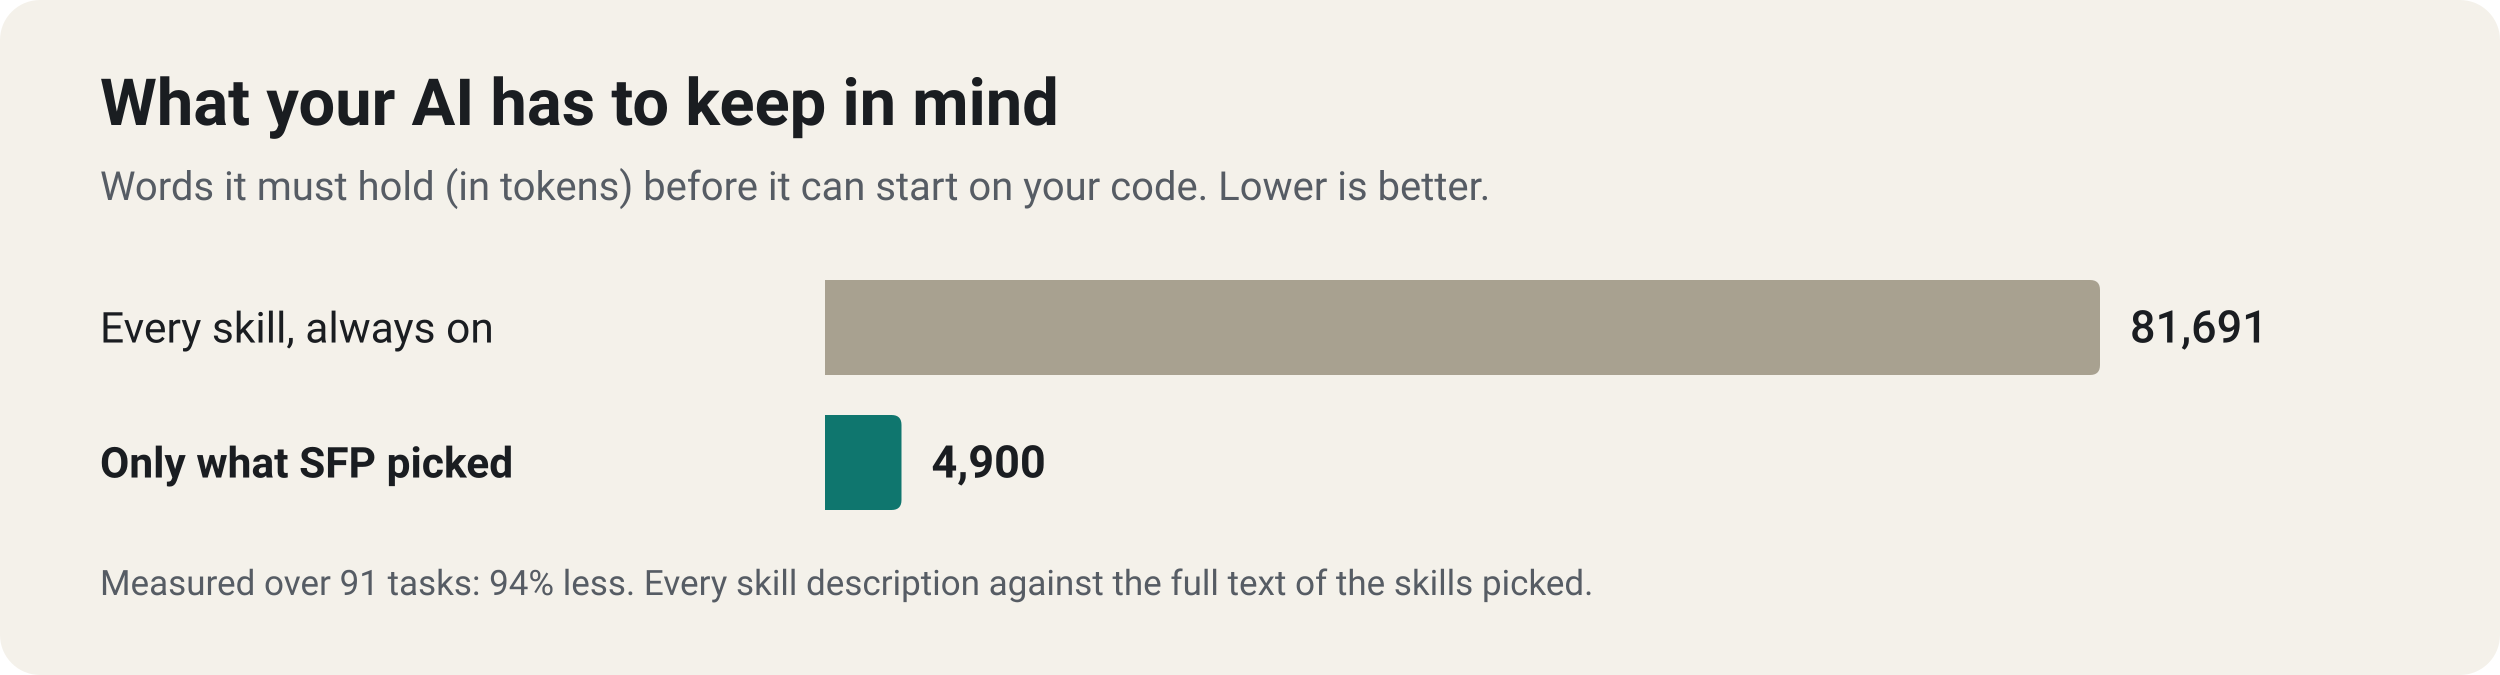
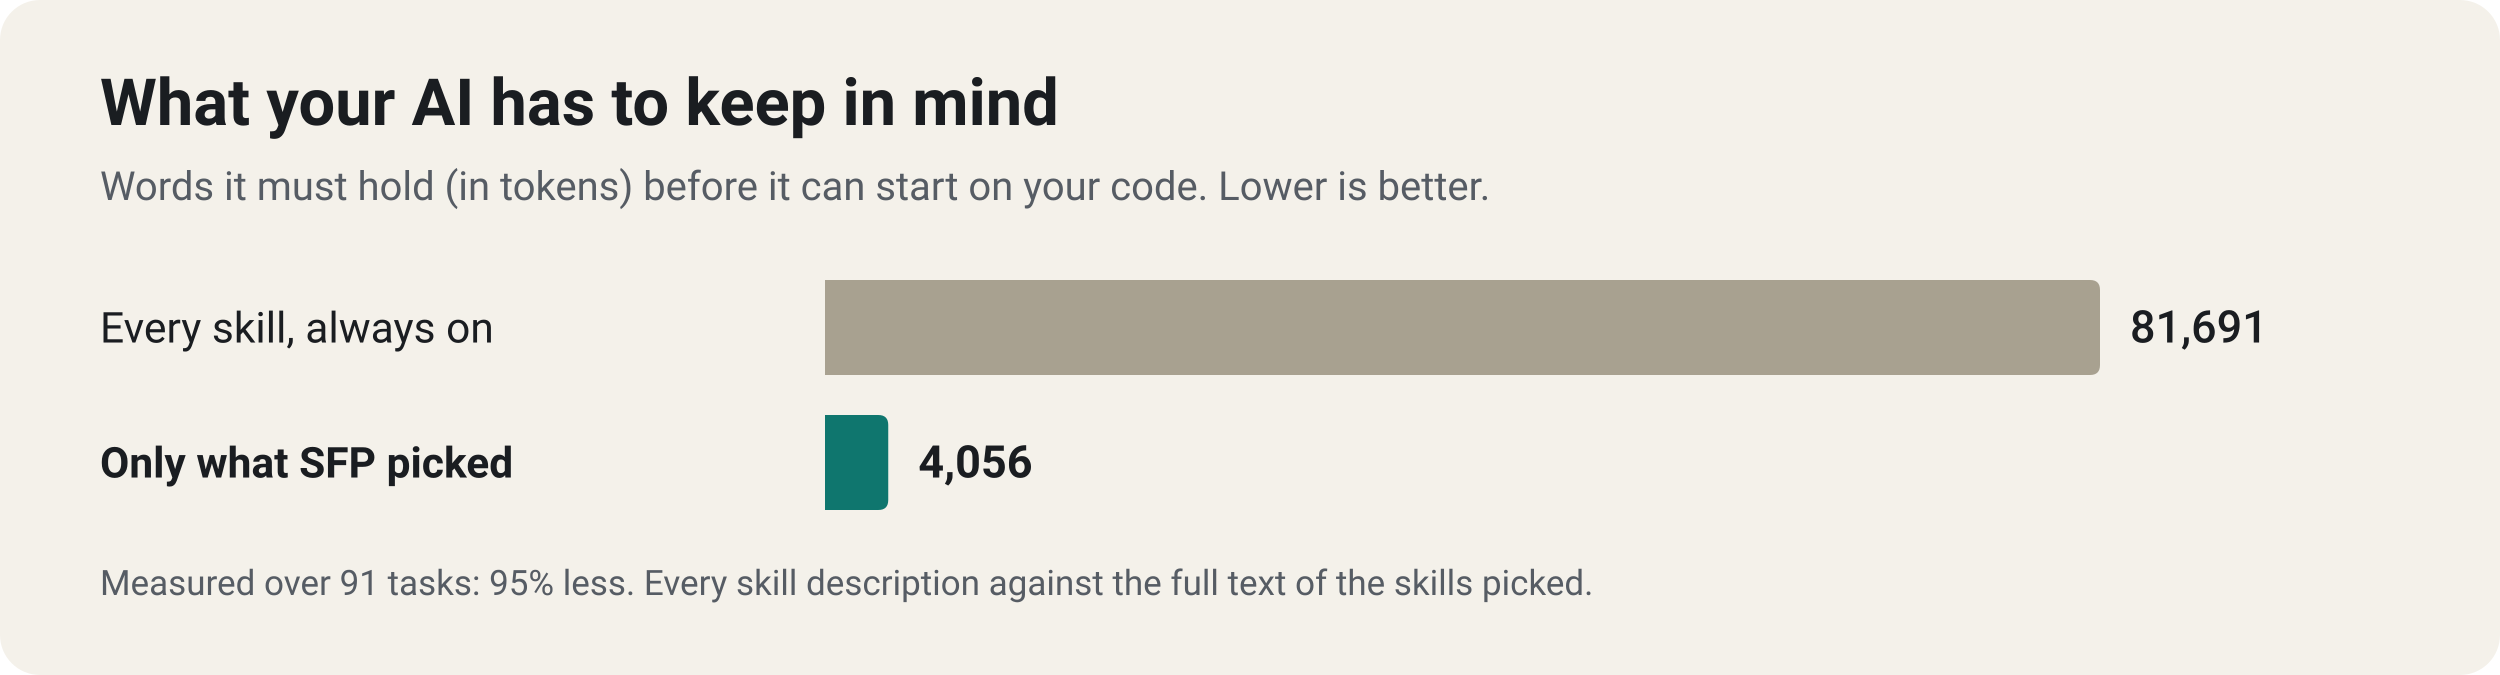
<svg xmlns="http://www.w3.org/2000/svg" width="1000" height="270" viewBox="0 0 1000 270" role="img" aria-labelledby="t d">
  <rect width="1000" height="270" rx="16" fill="#f4f1ea" />
  <text x="40" y="50" font-family="ui-sans-serif, system-ui, -apple-system, 'Segoe UI', Roboto, 'Helvetica Neue', Arial, sans-serif" font-size="26" font-weight="700" fill="#1a1d21" text-anchor="start">What your AI has to keep in mind</text>
  <text x="40" y="80" font-family="ui-sans-serif, system-ui, -apple-system, 'Segoe UI', Roboto, 'Helvetica Neue', Arial, sans-serif" font-size="16" font-weight="400" fill="#565c64" text-anchor="start">Words it must hold (in tokens) before it can start on your code. Lower is better.</text>
  <text x="40" y="137.0" font-family="ui-sans-serif, system-ui, -apple-system, 'Segoe UI', Roboto, 'Helvetica Neue', Arial, sans-serif" font-size="17" font-weight="400" fill="#1a1d21" text-anchor="start">Every skill, always on</text>
  <path d="M330.0 112.0 H836.0 Q840.0 112.0 840.0 116.0 V146.0 Q840.0 150.0 836.0 150.0 H330.0 Z" fill="#a8a190" />
  <text x="852.0" y="137.0" font-family="ui-sans-serif, system-ui, -apple-system, 'Segoe UI', Roboto, 'Helvetica Neue', Arial, sans-serif" font-size="18" font-weight="500" fill="#1a1d21" text-anchor="start">81,691</text>
  <text x="40" y="191.0" font-family="ui-sans-serif, system-ui, -apple-system, 'Segoe UI', Roboto, 'Helvetica Neue', Arial, sans-serif" font-size="17" font-weight="700" fill="#1a1d21" text-anchor="start">Only what SFP picked</text>
-   <path d="M330.0 166.0 H356.6 Q360.6 166.0 360.6 170.0 V200.0 Q360.6 204.0 356.6 204.0 H330.0 Z" fill="#0f766e" />
-   <text x="372.591" y="191.0" font-family="ui-sans-serif, system-ui, -apple-system, 'Segoe UI', Roboto, 'Helvetica Neue', Arial, sans-serif" font-size="18" font-weight="700" fill="#1a1d21" text-anchor="start">4,900</text>
-   <text x="40" y="238" font-family="ui-sans-serif, system-ui, -apple-system, 'Segoe UI', Roboto, 'Helvetica Neue', Arial, sans-serif" font-size="14" font-weight="400" fill="#565c64" text-anchor="start">Measured over 91 tasks: 94% less. Every skill description against the full text of the skills picked.</text>
+   <path d="M330.0 166.0 H351.3 Q355.3 166.0 355.3 170.0 V200.0 Q355.3 204.0 351.3 204.0 H330.0 Z" fill="#0f766e" />
+   <text x="367.322" y="191.0" font-family="ui-sans-serif, system-ui, -apple-system, 'Segoe UI', Roboto, 'Helvetica Neue', Arial, sans-serif" font-size="18" font-weight="700" fill="#1a1d21" text-anchor="start">4,056</text>
+   <text x="40" y="238" font-family="ui-sans-serif, system-ui, -apple-system, 'Segoe UI', Roboto, 'Helvetica Neue', Arial, sans-serif" font-size="14" font-weight="400" fill="#565c64" text-anchor="start">Measured over 91 tasks: 95% less. Every skill description against the full text of the skills picked.</text>
</svg>
